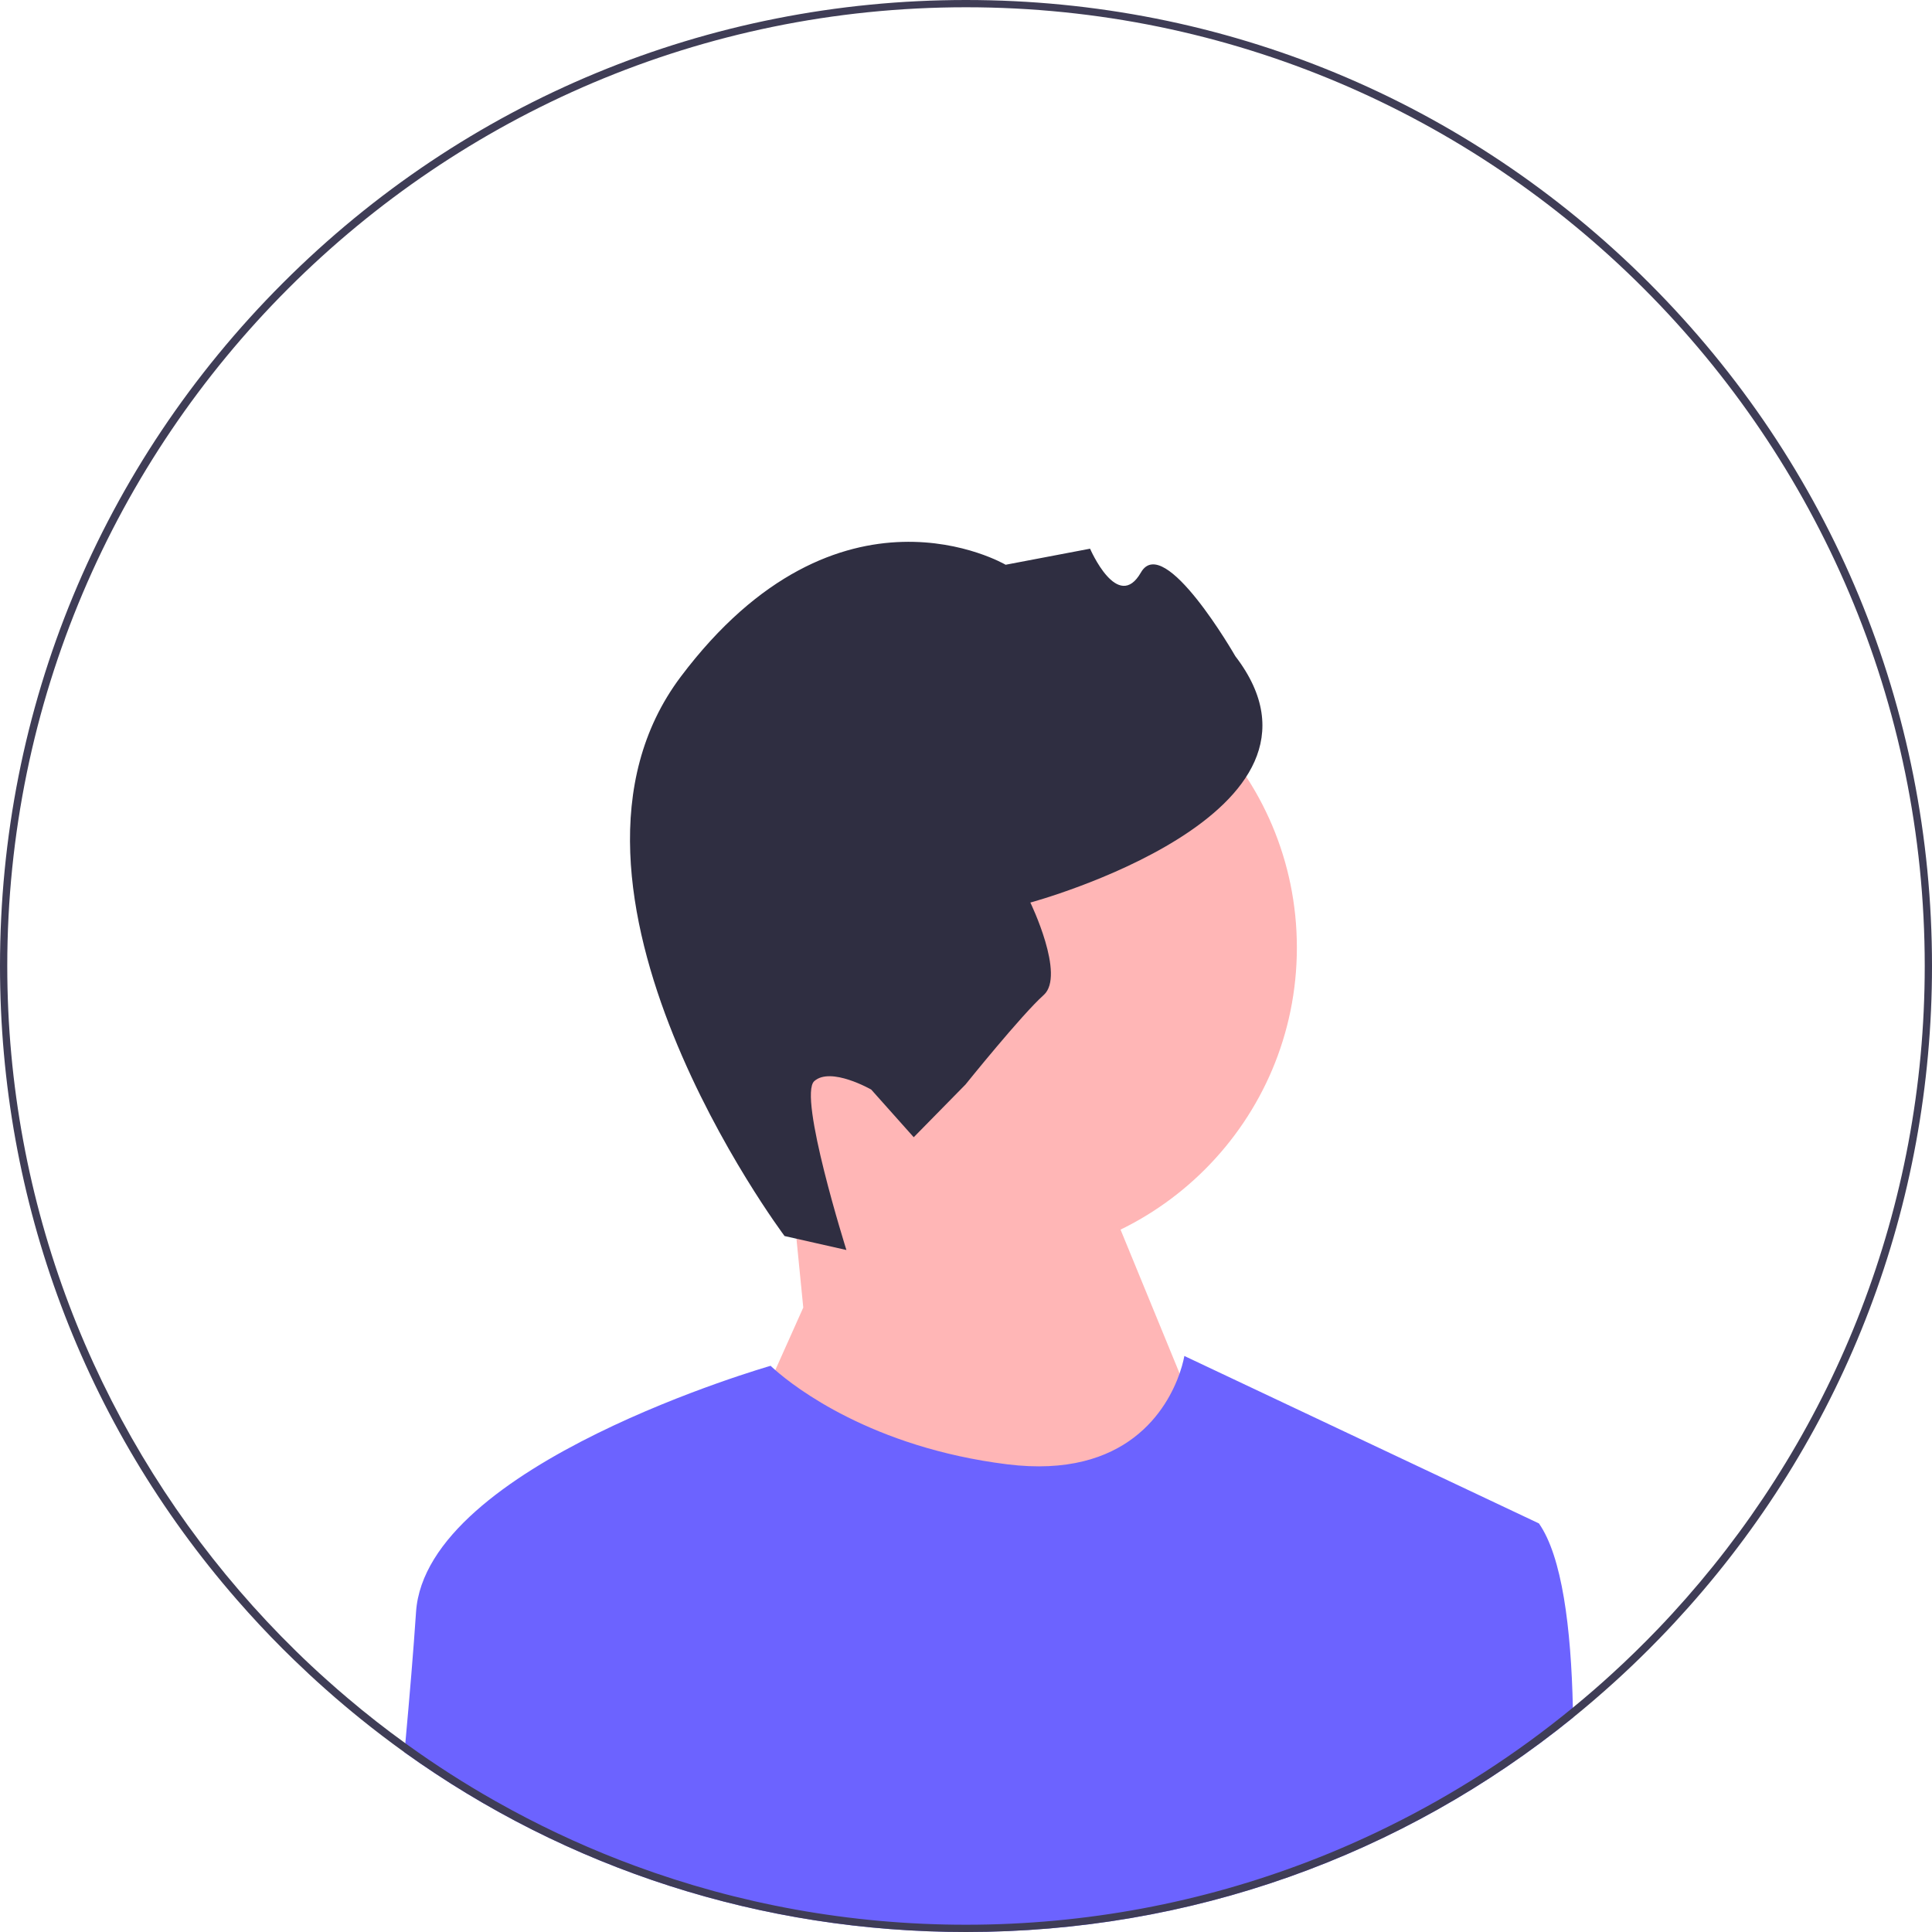
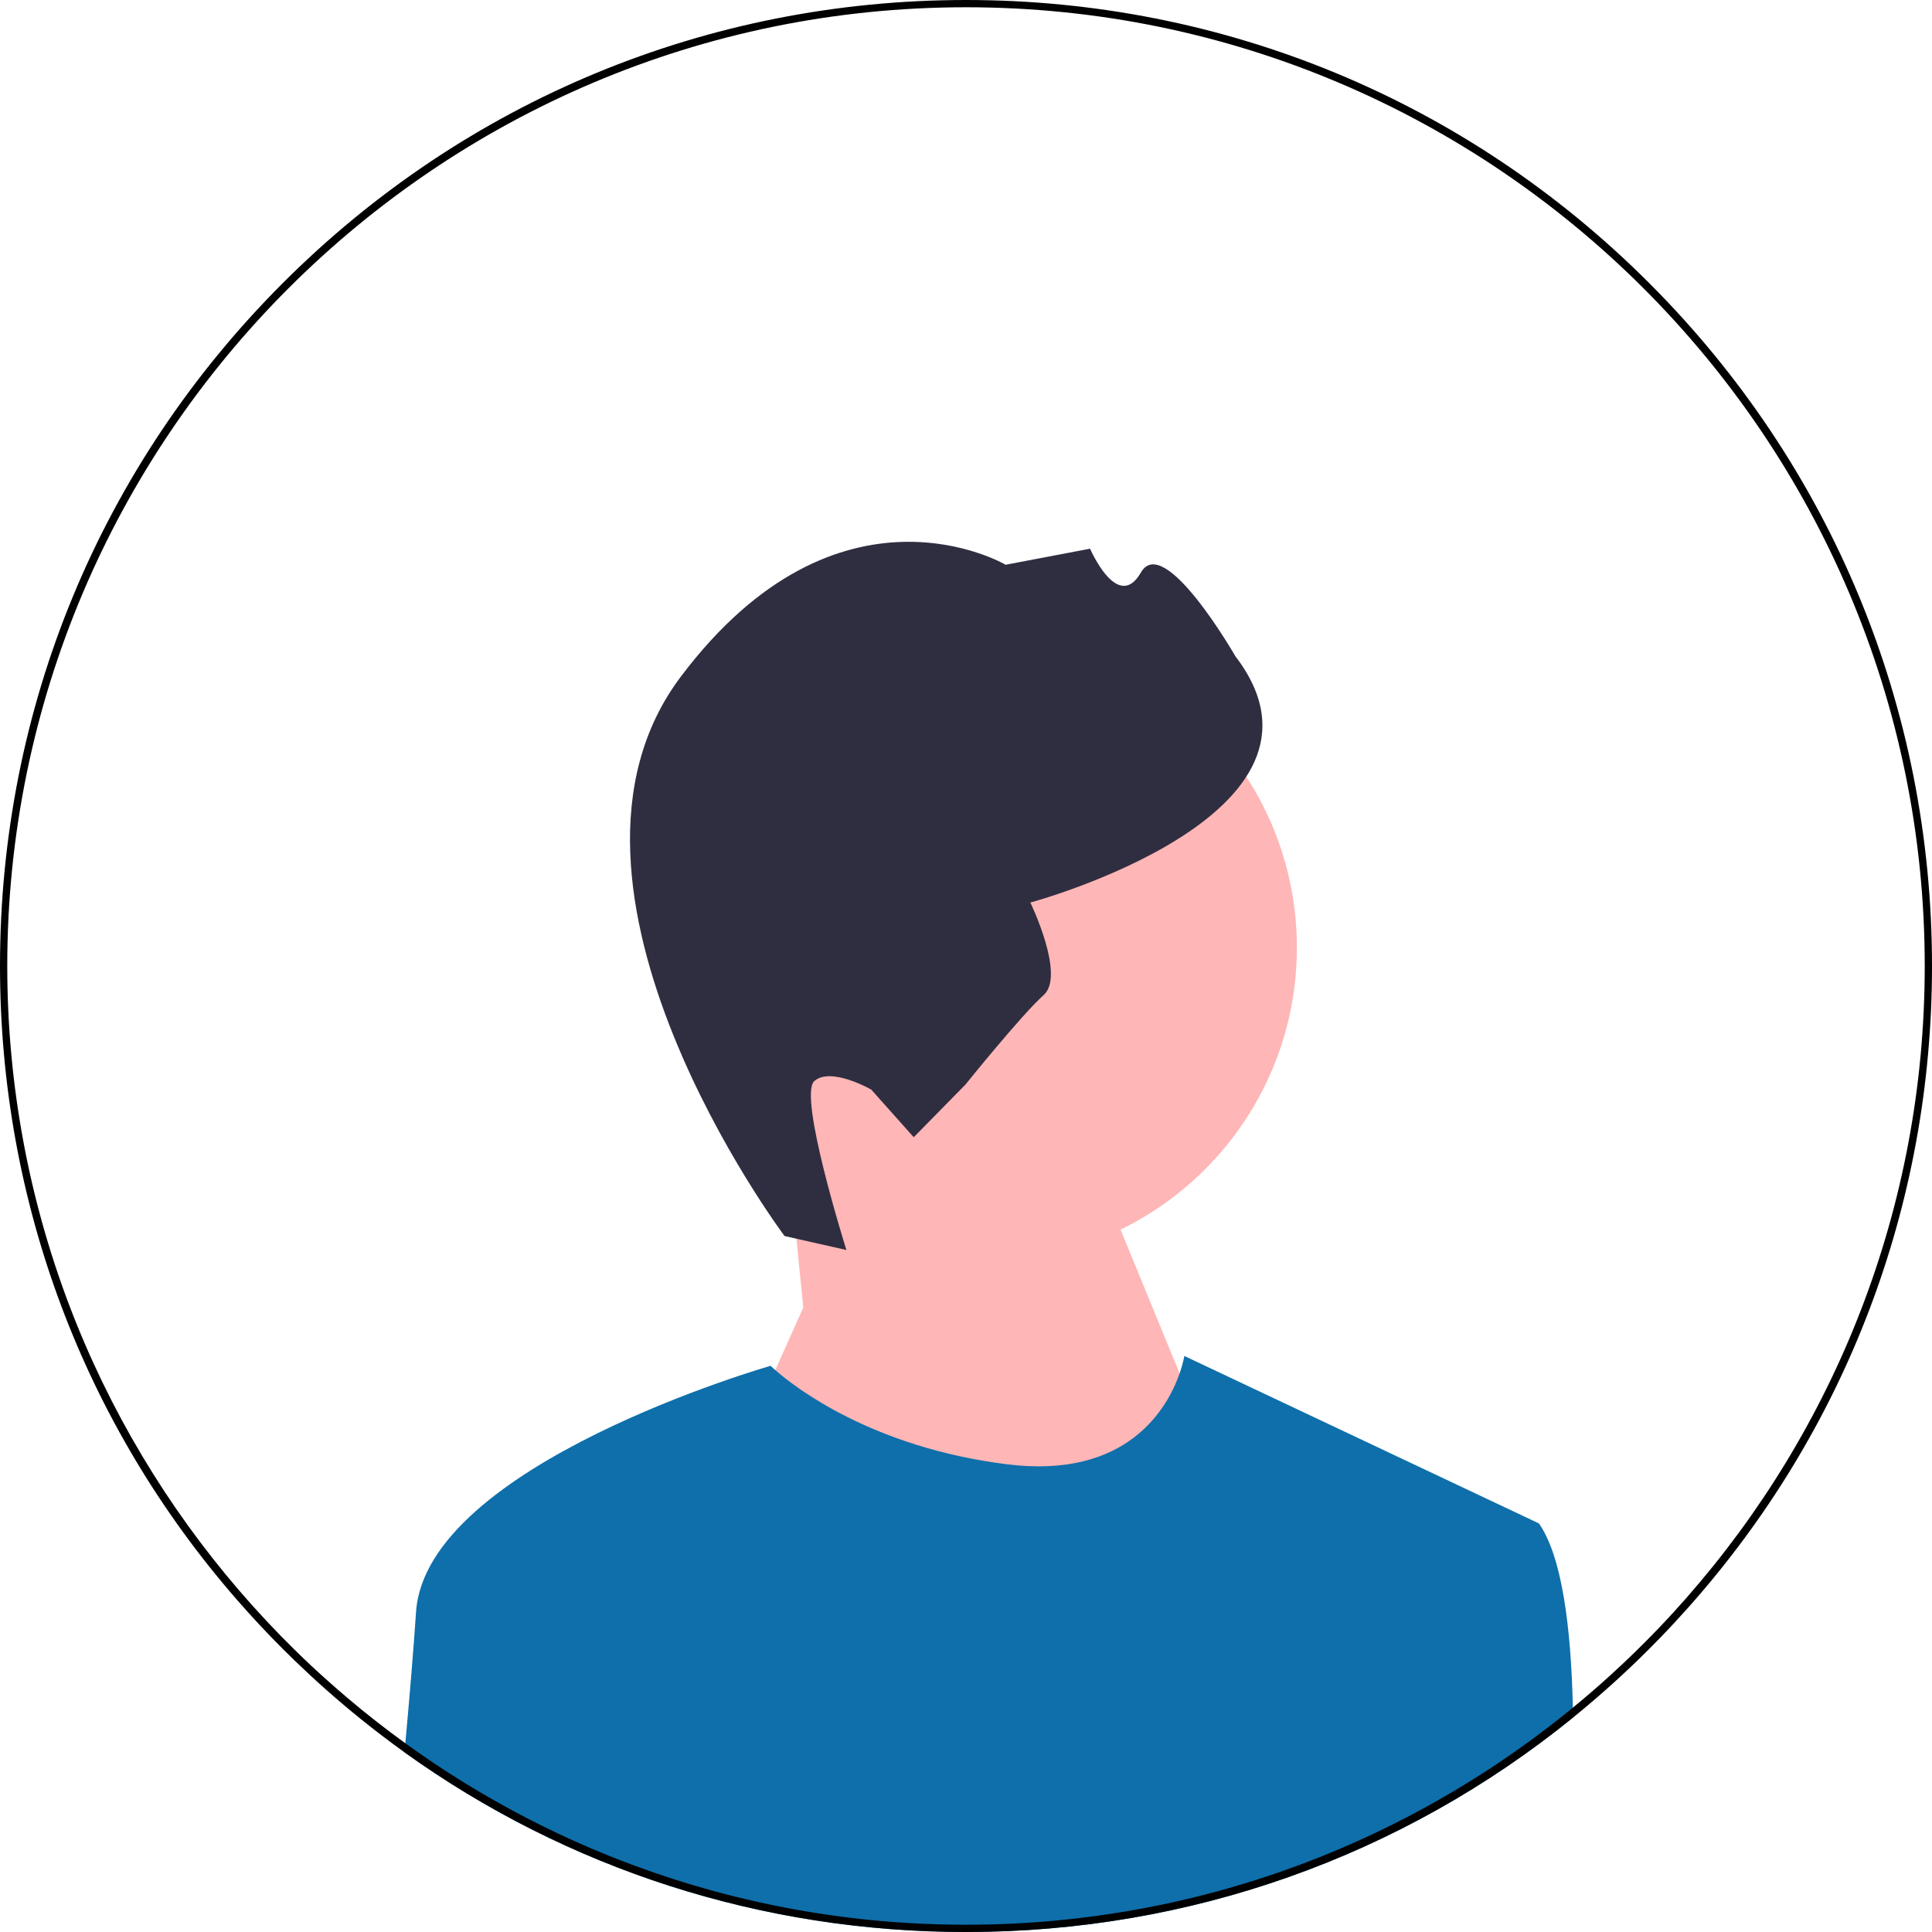
<svg xmlns="http://www.w3.org/2000/svg" width="532" height="532" viewBox="0 0 532 532">
  <circle cx="270.76" cy="260.934" r="86.349" fill="#ffb6b6" />
  <polygon points="221.19 360.052 217.289 320.618 295.19 306.052 341.19 418.052 261.19 510.052 204.19 398.052 221.19 360.052" fill="#ffb6b6" />
  <path d="m216.037,340.357l17.031,3.848s-13.388-42.455-8.844-46.508c4.544-4.053,15.68,2.333,15.68,2.333l11.702,13.12,14.254-14.512s15.475-19.242,21.534-24.646-3.673-25.464-3.673-25.464c0,0,89.892-24.239,56.443-67.84,0,0-19.611-34.185-25.997-23.049-6.386,11.136-14.002-6.55-14.002-6.55l-23.254,4.422s-45.894-27.06-89.453,30.83c-43.559,57.89,28.579,154.016,28.579,154.016h-0Z" fill="#2f2e41" />
-   <path d="m433.16,472.95c-47.19,38.26-105.57,59.05-167.16,59.05-56.24,0-109.81-17.34-154.62-49.48.08-.84.16-1.67.23-2.5,1.19-13,2.25-25.64,2.95-36.12,2.71-40.69,97.64-67.81,97.64-67.81,0,0,.43.43,1.29,1.18,5.24,4.6,26.51,21.28,63.81,25.94,33.26,4.16,44.21-15.57,47.52-25.02,1-2.88,1.3-4.81,1.3-4.81l97.64,46.11c6.37,9.1,8.86,28.7,9.35,50.73.02.91.04,1.81.05,2.73Z" fill="#6c63ff" />
-   <path d="m454.09,77.91C403.85,27.67,337.05,0,266,0S128.15,27.67,77.91,77.91C27.67,128.15,0,194.95,0,266c0,64.85,23.05,126.16,65.29,174.57,4.03,4.63,8.24,9.14,12.62,13.52,1.03,1.03,2.07,2.06,3.12,3.06,2.8,2.71,5.65,5.36,8.55,7.93,1.76,1.57,3.54,3.11,5.34,4.62,1.41,1.19,2.82,2.36,4.25,3.51.03.03.05.05.08.07,3.97,3.2,8.01,6.28,12.13,9.24,44.81,32.14,98.38,49.48,154.62,49.48,61.59,0,119.97-20.79,167.16-59.05,3.85-3.12,7.62-6.36,11.32-9.71,3.27-2.96,6.47-6.01,9.61-9.15.99-.99,1.98-1.99,2.95-3,2.7-2.78,5.32-5.61,7.88-8.48,43.37-48.72,67.08-110.84,67.08-176.61,0-71.05-27.67-137.85-77.91-188.09Zm10.18,362.21c-2.5,2.84-5.06,5.64-7.68,8.37-4.08,4.25-8.29,8.37-12.64,12.34-1.65,1.52-3.32,3-5.01,4.47-1.92,1.67-3.86,3.31-5.83,4.92-15.53,12.75-32.54,23.75-50.73,32.71-7.19,3.55-14.56,6.78-22.1,9.67-29.29,11.24-61.08,17.4-94.28,17.4-32.04,0-62.76-5.74-91.19-16.24-11.67-4.3-22.95-9.41-33.78-15.26-1.59-.86-3.17-1.73-4.74-2.62-8.26-4.68-16.25-9.79-23.92-15.31-.25-.18-.51-.37-.76-.55-5.46-3.94-10.77-8.09-15.9-12.45-1.88-1.59-3.74-3.2-5.57-4.85-2.98-2.65-5.9-5.38-8.75-8.18-5.4-5.29-10.56-10.8-15.49-16.53C26.09,391.77,2,331.65,2,266,2,120.43,120.43,2,266,2s264,118.43,264,264c0,66.66-24.83,127.62-65.73,174.12Z" fill="#3f3d56" />
+   <path d="m433.16,472.95c-47.19,38.26-105.57,59.05-167.16,59.05-56.24,0-109.81-17.34-154.62-49.48.08-.84.16-1.67.23-2.5,1.19-13,2.25-25.64,2.95-36.12,2.71-40.69,97.64-67.81,97.64-67.81,0,0,.43.43,1.29,1.18,5.24,4.6,26.51,21.28,63.81,25.94,33.26,4.16,44.21-15.57,47.52-25.02,1-2.88,1.3-4.81,1.3-4.81l97.64,46.11c6.37,9.1,8.86,28.7,9.35,50.73.02.91.04,1.81.05,2.73Z" fill="#0E6FAB" />
+   <path d="m454.09,77.91C403.85,27.67,337.05,0,266,0S128.15,27.67,77.91,77.91C27.67,128.15,0,194.95,0,266c0,64.85,23.05,126.16,65.29,174.57,4.03,4.63,8.24,9.14,12.62,13.52,1.03,1.03,2.07,2.06,3.12,3.06,2.8,2.71,5.65,5.36,8.55,7.93,1.76,1.57,3.54,3.11,5.34,4.62,1.41,1.19,2.82,2.36,4.25,3.51.03.03.05.05.08.07,3.97,3.2,8.01,6.28,12.13,9.24,44.81,32.14,98.38,49.48,154.62,49.48,61.59,0,119.97-20.79,167.16-59.05,3.85-3.12,7.62-6.36,11.32-9.71,3.27-2.96,6.47-6.01,9.61-9.15.99-.99,1.98-1.99,2.95-3,2.7-2.78,5.32-5.61,7.88-8.48,43.37-48.72,67.08-110.84,67.08-176.61,0-71.05-27.67-137.85-77.91-188.09Zm10.18,362.21c-2.5,2.84-5.06,5.64-7.68,8.37-4.08,4.25-8.29,8.37-12.64,12.34-1.65,1.52-3.32,3-5.01,4.47-1.92,1.67-3.86,3.31-5.83,4.92-15.53,12.75-32.54,23.75-50.73,32.71-7.19,3.55-14.56,6.78-22.1,9.67-29.29,11.24-61.08,17.4-94.28,17.4-32.04,0-62.76-5.74-91.19-16.24-11.67-4.3-22.95-9.41-33.78-15.26-1.59-.86-3.17-1.73-4.74-2.62-8.26-4.68-16.25-9.79-23.92-15.31-.25-.18-.51-.37-.76-.55-5.46-3.94-10.77-8.09-15.9-12.45-1.88-1.59-3.74-3.2-5.57-4.85-2.98-2.65-5.9-5.38-8.75-8.18-5.4-5.29-10.56-10.8-15.49-16.53C26.09,391.77,2,331.65,2,266,2,120.43,120.43,2,266,2s264,118.43,264,264c0,66.66-24.83,127.62-65.73,174.12Z" fill="#000" />
</svg>
